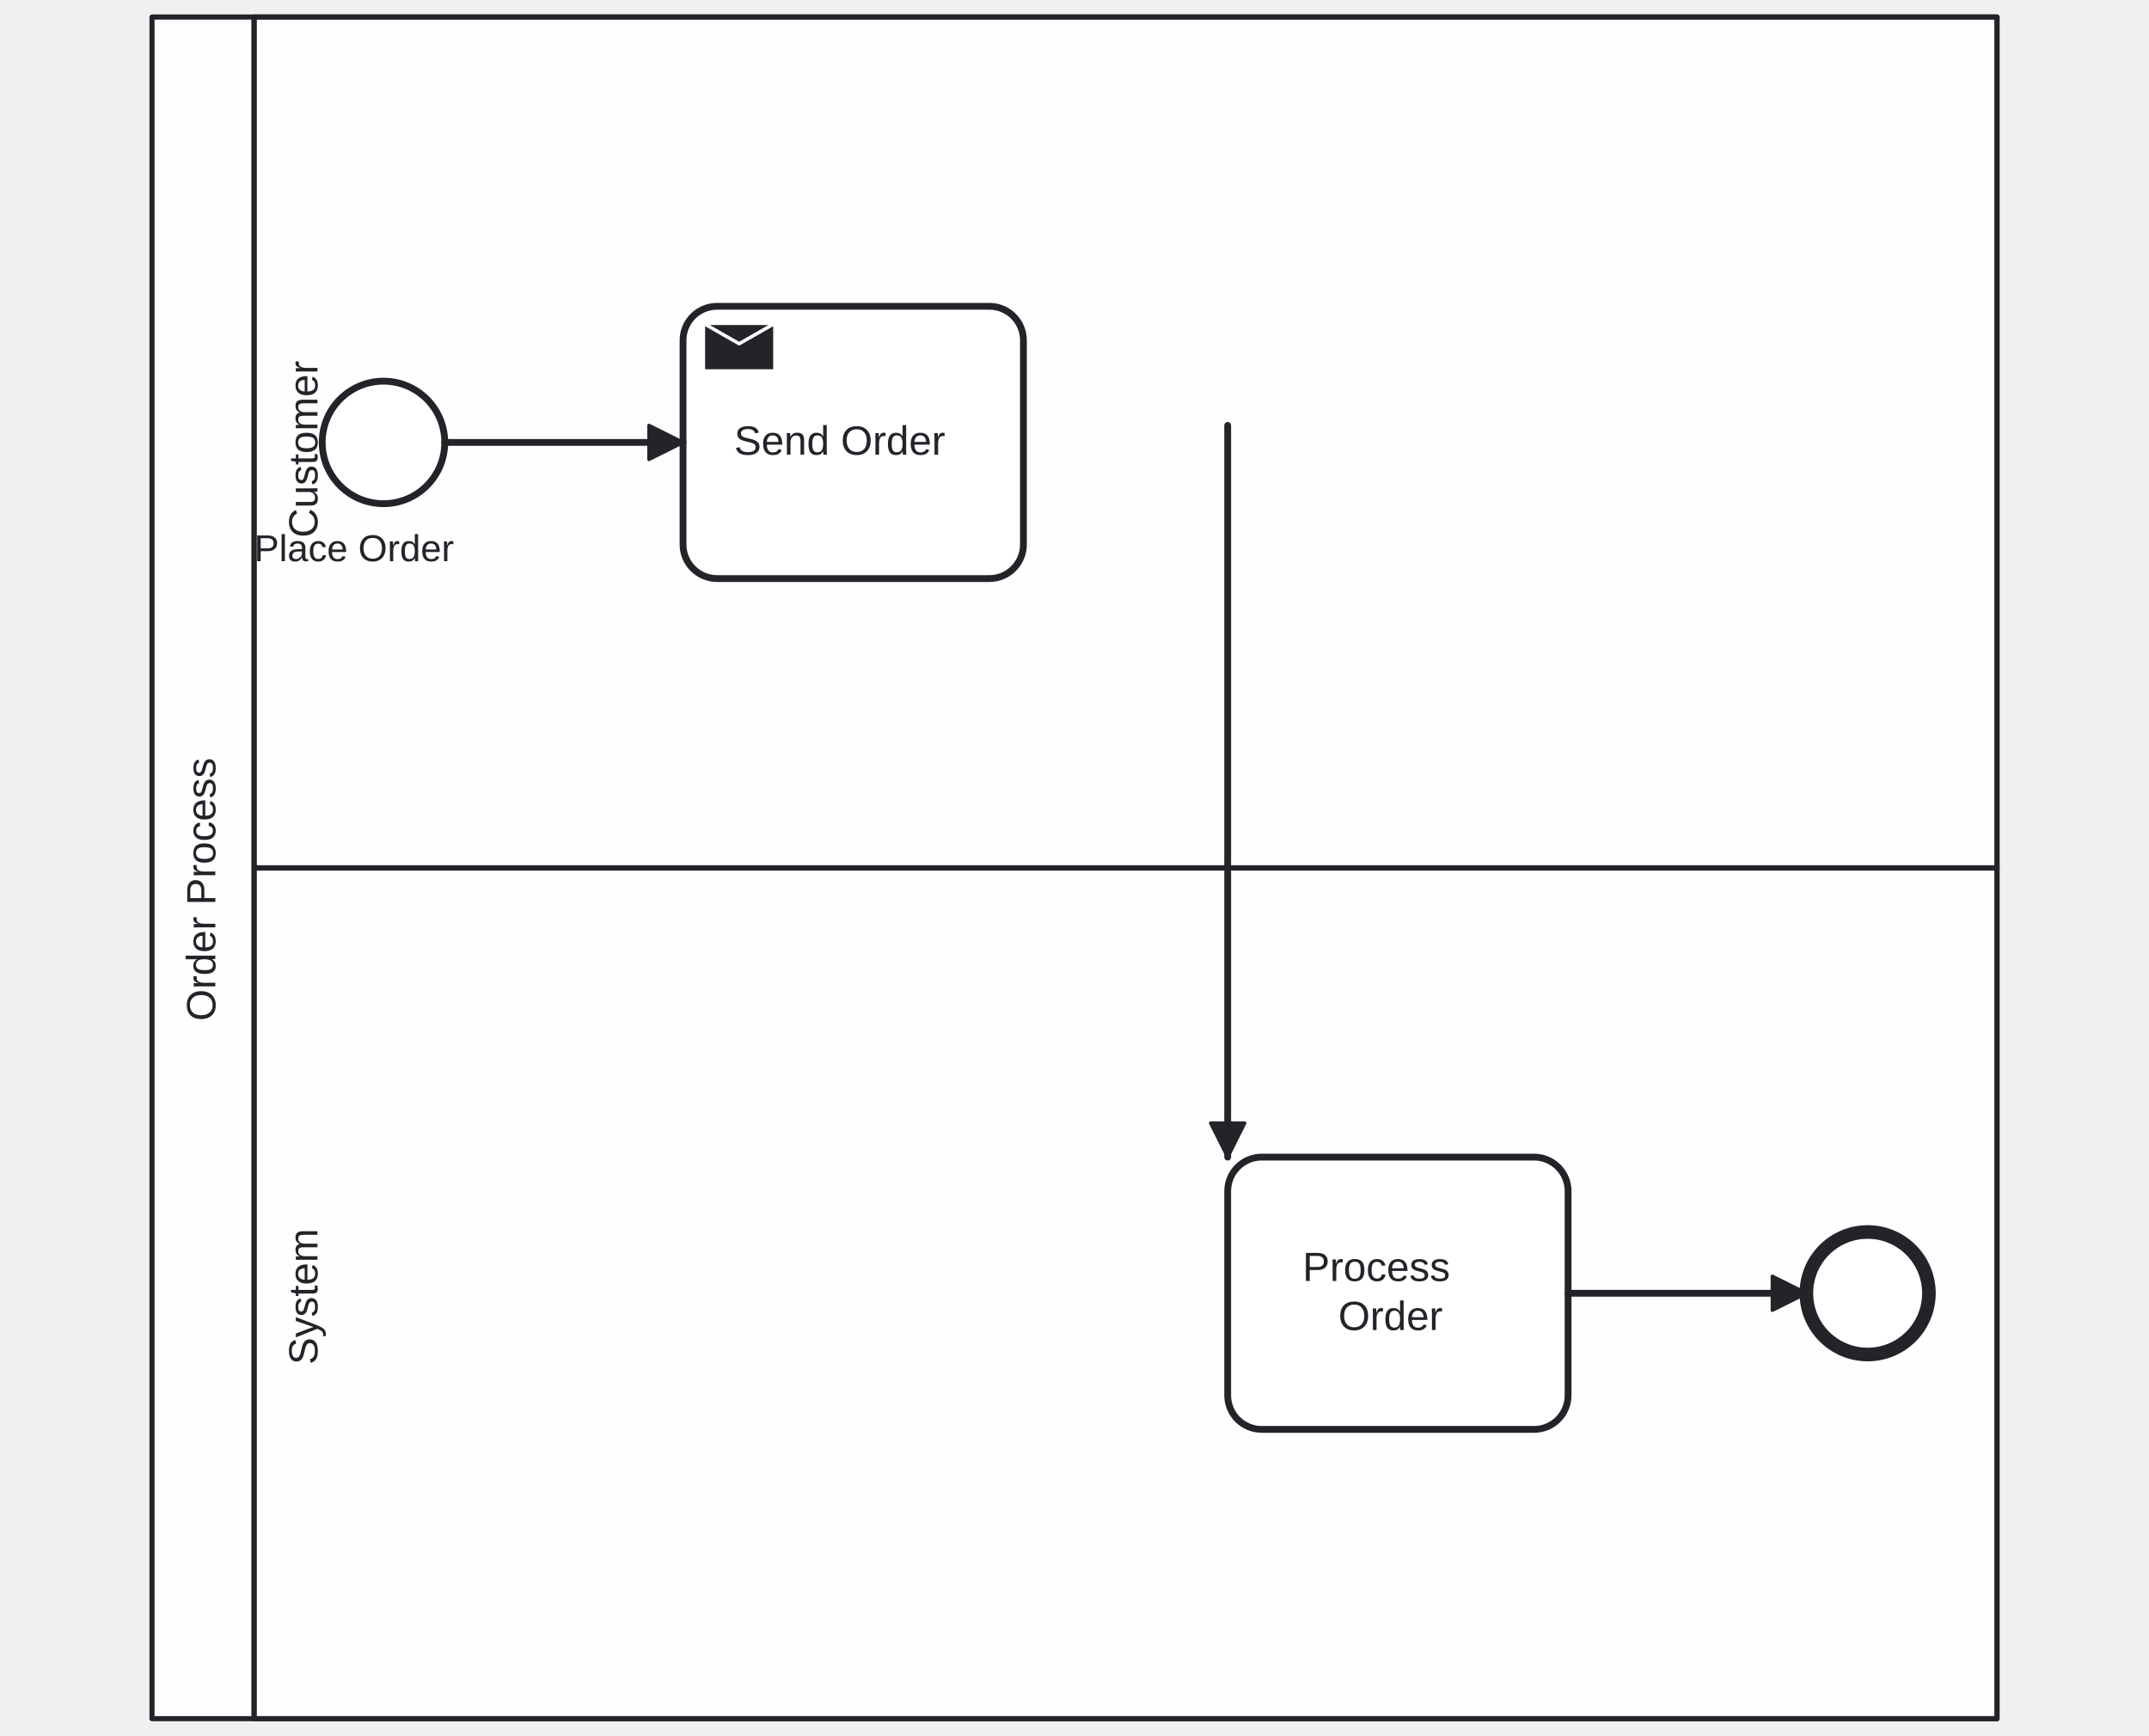
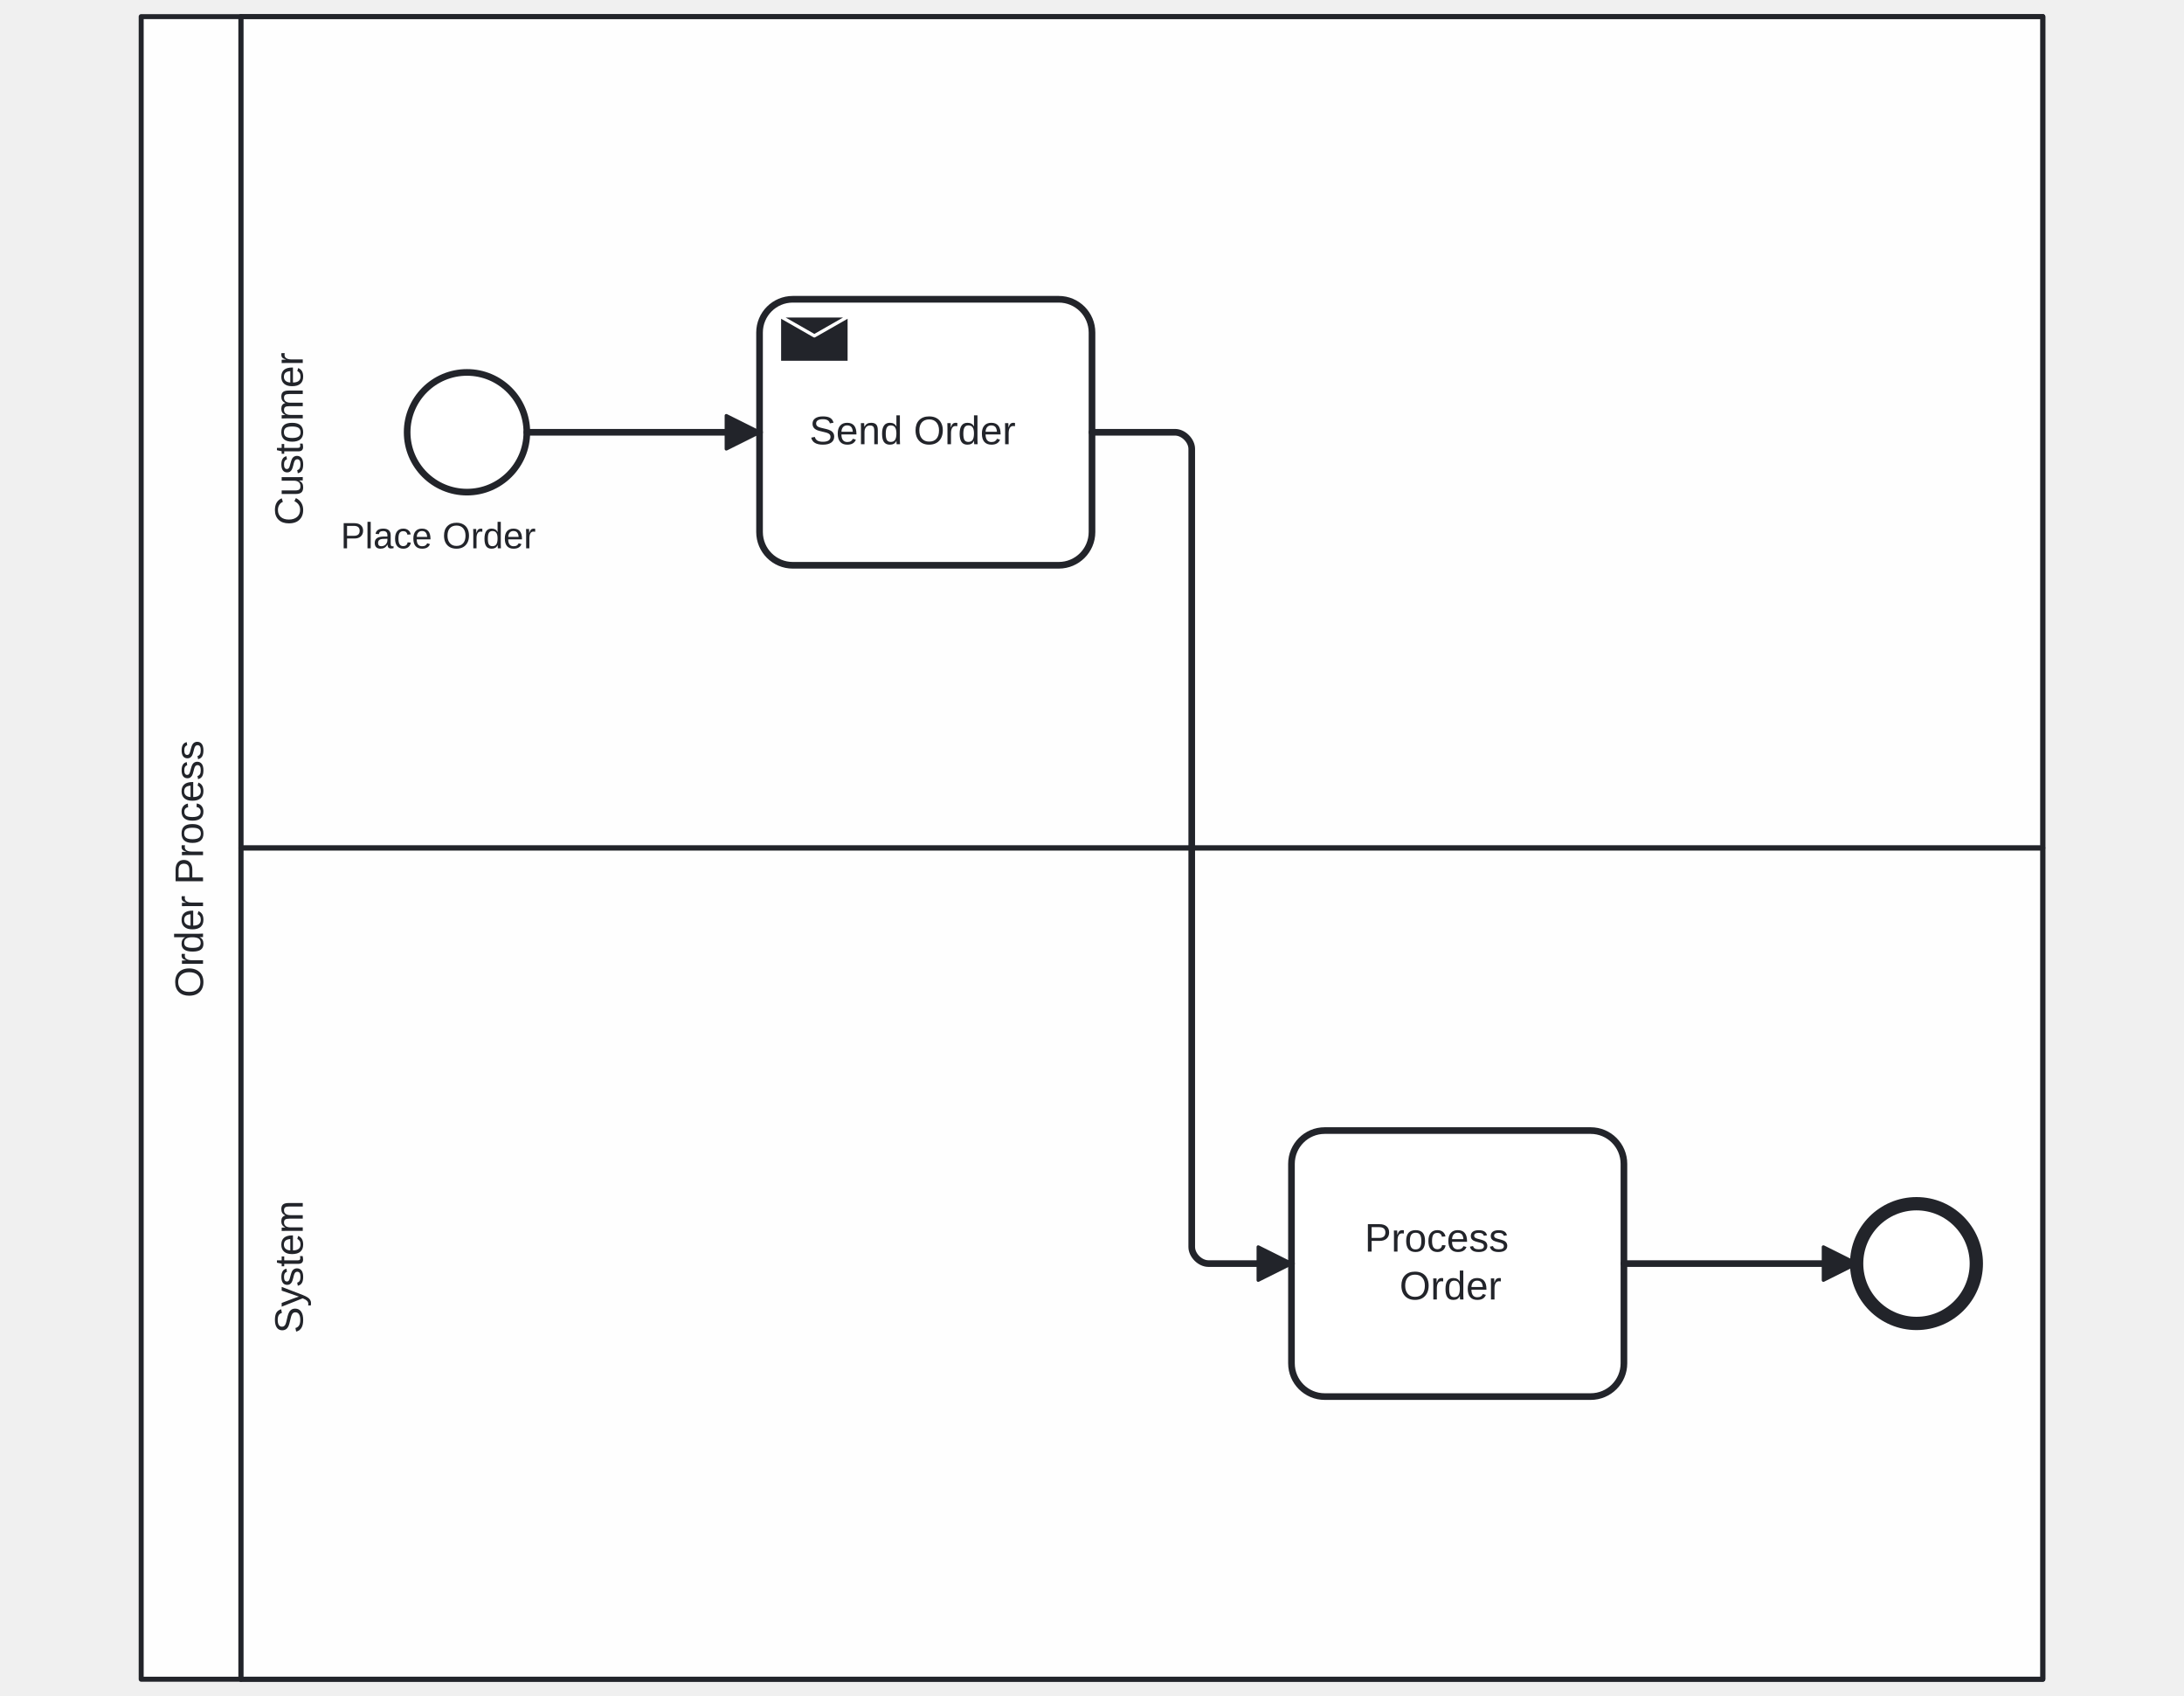
- <svg xmlns="http://www.w3.org/2000/svg" width="739" height="597" viewBox="187 87 552 510" version="1.1">
+ <svg xmlns="http://www.w3.org/2000/svg" width="769" height="597" viewBox="187 87 582 510" version="1.1">
  <g class="djs-group">
    <g class="djs-element djs-shape" data-element-id="Participant_1kju1v4" style="display: block;" transform="translate(192, 92)">
      <g class="djs-visual">
-         <rect x="0" y="0" width="542" height="500" rx="0" ry="0" style="stroke-linecap: round; stroke-linejoin: round; stroke: hsl(225, 10%, 15%); stroke-width: 1.5px; fill: white; fill-opacity: 0.95;" />
+         <rect x="0" y="0" width="572" height="500" rx="0" ry="0" style="stroke-linecap: round; stroke-linejoin: round; stroke: hsl(225, 10%, 15%); stroke-width: 1.5px; fill: white; fill-opacity: 0.95;" />
        <path style="fill: none; stroke-linecap: round; stroke-linejoin: round; stroke: hsl(225, 10%, 15%); stroke-width: 1.5px;" d="M30,0L30,500" />
        <text style="font-family: Arial, sans-serif; font-size: 12px; font-weight: normal; fill: hsl(225, 10%, 15%);" lineHeight="1.2" class="djs-label" transform="matrix(-1.8369701987210297e-16, -1, 1, -1.8369701987210297e-16, 0, 500)">
          <tspan x="205" y="18.6">Order Process</tspan>
        </text>
      </g>
-       <rect x="-5" y="-5" rx="4" width="552" height="510" style="fill: none;" class="djs-outline" />
-       <rect style="fill: none; stroke-opacity: 0; stroke: white; stroke-width: 15px;" class="djs-hit djs-hit-no-move" x="0" y="0" width="542" height="500" />
-       <rect style="fill: none; stroke-opacity: 0; stroke: white; stroke-width: 15px;" class="djs-hit djs-hit-click-stroke" x="0" y="0" width="542" height="500" />
+       <rect x="-5" y="-5" rx="4" width="582" height="510" style="fill: none;" class="djs-outline" />
+       <rect style="fill: none; stroke-opacity: 0; stroke: white; stroke-width: 15px;" class="djs-hit djs-hit-no-move" x="0" y="0" width="572" height="500" />
+       <rect style="fill: none; stroke-opacity: 0; stroke: white; stroke-width: 15px;" class="djs-hit djs-hit-click-stroke" x="0" y="0" width="572" height="500" />
      <rect style="fill: none; stroke-opacity: 0; stroke: white; stroke-width: 15px;" class="djs-hit djs-hit-all" x="0" y="0" width="30" height="500" />
    </g>
    <g class="djs-children">
      <g class="djs-group">
        <g class="djs-element djs-shape" data-element-id="Lane_17acin1" style="display: block;" transform="translate(222, 342)">
          <g class="djs-visual">
-             <rect x="0" y="0" width="512" height="250" rx="0" ry="0" style="stroke-linecap: round; stroke-linejoin: round; stroke: hsl(225, 10%, 15%); stroke-width: 1.5px; fill: white; fill-opacity: 0.25;" />
+             <rect x="0" y="0" width="542" height="250" rx="0" ry="0" style="stroke-linecap: round; stroke-linejoin: round; stroke: hsl(225, 10%, 15%); stroke-width: 1.5px; fill: white; fill-opacity: 0.25;" />
            <text style="font-family: Arial, sans-serif; font-size: 12px; font-weight: normal; fill: hsl(225, 10%, 15%);" lineHeight="1.2" class="djs-label" transform="matrix(-1.8369701987210297e-16, -1, 1, -1.8369701987210297e-16, 0, 250)">
              <tspan x="104" y="18.6">System</tspan>
            </text>
          </g>
-           <rect x="-5" y="-5" rx="4" width="522" height="260" style="fill: none;" class="djs-outline" />
-           <rect style="fill: none; stroke-opacity: 0; stroke: white; stroke-width: 15px;" class="djs-hit djs-hit-no-move" x="0" y="0" width="512" height="250" />
-           <rect style="fill: none; stroke-opacity: 0; stroke: white; stroke-width: 15px;" class="djs-hit djs-hit-click-stroke" x="0" y="0" width="512" height="250" />
+           <rect x="-5" y="-5" rx="4" width="552" height="260" style="fill: none;" class="djs-outline" />
+           <rect style="fill: none; stroke-opacity: 0; stroke: white; stroke-width: 15px;" class="djs-hit djs-hit-no-move" x="0" y="0" width="542" height="250" />
+           <rect style="fill: none; stroke-opacity: 0; stroke: white; stroke-width: 15px;" class="djs-hit djs-hit-click-stroke" x="0" y="0" width="542" height="250" />
          <rect style="fill: none; stroke-opacity: 0; stroke: white; stroke-width: 15px;" class="djs-hit djs-hit-all" x="0" y="0" width="30" height="250" />
        </g>
      </g>
      <g class="djs-group">
        <g class="djs-element djs-shape" data-element-id="Lane_0wqxbtj" style="display: block;" transform="translate(222, 92)">
          <g class="djs-visual">
-             <rect x="0" y="0" width="512" height="250" rx="0" ry="0" style="stroke-linecap: round; stroke-linejoin: round; stroke: hsl(225, 10%, 15%); stroke-width: 1.5px; fill: white; fill-opacity: 0.25;" />
+             <rect x="0" y="0" width="542" height="250" rx="0" ry="0" style="stroke-linecap: round; stroke-linejoin: round; stroke: hsl(225, 10%, 15%); stroke-width: 1.5px; fill: white; fill-opacity: 0.25;" />
            <text style="font-family: Arial, sans-serif; font-size: 12px; font-weight: normal; fill: hsl(225, 10%, 15%);" lineHeight="1.2" class="djs-label" transform="matrix(-1.8369701987210297e-16, -1, 1, -1.8369701987210297e-16, 0, 250)">
              <tspan x="97" y="18.6">Customer</tspan>
            </text>
          </g>
-           <rect x="-5" y="-5" rx="4" width="522" height="260" style="fill: none;" class="djs-outline" />
-           <rect style="fill: none; stroke-opacity: 0; stroke: white; stroke-width: 15px;" class="djs-hit djs-hit-no-move" x="0" y="0" width="512" height="250" />
-           <rect style="fill: none; stroke-opacity: 0; stroke: white; stroke-width: 15px;" class="djs-hit djs-hit-click-stroke" x="0" y="0" width="512" height="250" />
+           <rect x="-5" y="-5" rx="4" width="552" height="260" style="fill: none;" class="djs-outline" />
+           <rect style="fill: none; stroke-opacity: 0; stroke: white; stroke-width: 15px;" class="djs-hit djs-hit-no-move" x="0" y="0" width="542" height="250" />
+           <rect style="fill: none; stroke-opacity: 0; stroke: white; stroke-width: 15px;" class="djs-hit djs-hit-click-stroke" x="0" y="0" width="542" height="250" />
          <rect style="fill: none; stroke-opacity: 0; stroke: white; stroke-width: 15px;" class="djs-hit djs-hit-all" x="0" y="0" width="30" height="250" />
        </g>
      </g>
      <g class="djs-group">
-         <g class="djs-element djs-shape" data-element-id="Event_0rkf2lz" style="display: block;" transform="translate(242, 199)">
+         <g class="djs-element djs-shape" data-element-id="Event_0rkf2lz" style="display: block;" transform="translate(272, 199)">
          <g class="djs-visual">
            <circle cx="18" cy="18" r="18" style="stroke-linecap: round; stroke-linejoin: round; stroke: hsl(225, 10%, 15%); stroke-width: 2px; fill: white; fill-opacity: 0.95;" />
          </g>
          <rect style="fill: none; stroke-opacity: 0; stroke: white; stroke-width: 15px;" class="djs-hit djs-hit-all" x="0" y="0" width="36" height="36" />
          <circle cx="18" cy="18" r="23" style="fill: none;" class="djs-outline" />
        </g>
      </g>
      <g class="djs-group">
-         <g class="djs-element djs-shape" data-element-id="Activity_0umkpno" style="display: block;" transform="translate(348, 177)">
+         <g class="djs-element djs-shape" data-element-id="Activity_0umkpno" style="display: block;" transform="translate(378, 177)">
          <g class="djs-visual">
            <rect x="0" y="0" width="100" height="80" rx="10" ry="10" style="stroke-linecap: round; stroke-linejoin: round; stroke: hsl(225, 10%, 15%); stroke-width: 2px; fill: white; fill-opacity: 0.95;" />
            <text style="font-family: Arial, sans-serif; font-size: 12px; font-weight: normal; fill: hsl(225, 10%, 15%);" lineHeight="1.2" class="djs-label">
              <tspan x="15" y="43.6">Send Order</tspan>
            </text>
            <path style="fill: hsl(225, 10%, 15%); stroke-linecap: round; stroke-linejoin: round; stroke: white; stroke-width: 1px;" d="m 5.985,4.998 l 0,14 l 21,0 l 0,-14 z l 10.5,6 l 10.5,-6" />
          </g>
          <rect style="fill: none; stroke-opacity: 0; stroke: white; stroke-width: 15px;" class="djs-hit djs-hit-all" x="0" y="0" width="100" height="80" />
          <rect x="-5" y="-5" rx="14" width="110" height="90" style="fill: none;" class="djs-outline" />
        </g>
      </g>
      <g class="djs-group">
-         <g class="djs-element djs-shape" data-element-id="Activity_1mlpqg7" style="display: block;" transform="translate(508, 427)">
+         <g class="djs-element djs-shape" data-element-id="Activity_1mlpqg7" style="display: block;" transform="translate(538, 427)">
          <g class="djs-visual">
            <rect x="0" y="0" width="100" height="80" rx="10" ry="10" style="stroke-linecap: round; stroke-linejoin: round; stroke: hsl(225, 10%, 15%); stroke-width: 2px; fill: white; fill-opacity: 0.95;" />
            <text style="font-family: Arial, sans-serif; font-size: 12px; font-weight: normal; fill: hsl(225, 10%, 15%);" lineHeight="1.2" class="djs-label">
              <tspan x="22" y="36.4">Process </tspan>
              <tspan x="32.5" y="50.8">Order</tspan>
            </text>
          </g>
          <rect style="fill: none; stroke-opacity: 0; stroke: white; stroke-width: 15px;" class="djs-hit djs-hit-all" x="0" y="0" width="100" height="80" />
          <rect x="-5" y="-5" rx="14" width="110" height="90" style="fill: none;" class="djs-outline" />
        </g>
      </g>
      <g class="djs-group">
-         <g class="djs-element djs-shape" data-element-id="Event_0qsv9hq" style="display: block;" transform="translate(678, 449)">
+         <g class="djs-element djs-shape" data-element-id="Event_0qsv9hq" style="display: block;" transform="translate(708, 449)">
          <g class="djs-visual">
            <circle cx="18" cy="18" r="18" style="stroke-linecap: round; stroke-linejoin: round; stroke: hsl(225, 10%, 15%); stroke-width: 4px; fill: white; fill-opacity: 0.95;" />
          </g>
          <rect style="fill: none; stroke-opacity: 0; stroke: white; stroke-width: 15px;" class="djs-hit djs-hit-all" x="0" y="0" width="36" height="36" />
          <circle cx="18" cy="18" r="24" style="fill: none;" class="djs-outline" />
        </g>
      </g>
      <g class="djs-group">
        <g class="djs-element djs-connection" data-element-id="Flow_1pda693" style="display: block;">
          <g class="djs-visual">
            <defs>
-               <marker id="marker-dy65gdxy1tggexl5ockjaok1g" viewBox="0 0 20 20" refX="11" refY="10" markerWidth="10" markerHeight="10" orient="auto">
+               <marker id="marker-a10oi8vf97pq7prf1nng90no5" viewBox="0 0 20 20" refX="11" refY="10" markerWidth="10" markerHeight="10" orient="auto">
                <path d="M 1 5 L 11 10 L 1 15 Z" style="stroke-linecap: round; stroke-linejoin: round; stroke: hsl(225, 10%, 15%); stroke-width: 1px; fill: hsl(225, 10%, 15%);" />
              </marker>
            </defs>
-             <path style="fill: none; stroke-linecap: round; stroke-linejoin: round; stroke: hsl(225, 10%, 15%); stroke-width: 2px; marker-end: url(#marker-dy65gdxy1tggexl5ockjaok1g);" data-corner-radius="5" d="M508,212L508,427" />
+             <path style="fill: none; stroke-linecap: round; stroke-linejoin: round; stroke: hsl(225, 10%, 15%); stroke-width: 2px; marker-end: url(#marker-a10oi8vf97pq7prf1nng90no5);" data-corner-radius="5" d="M478,217L503,217C505.5,217,508,219.5,508,222L508,462C508,464.5,510.5,467,513,467L538,467" />
          </g>
-           <path d="M508,212L508,427" style="fill: none; stroke-opacity: 0; stroke: white; stroke-width: 15px;" class="djs-hit djs-hit-stroke" />
-           <rect x="503" y="207" rx="4" width="10" height="225" style="fill: none;" class="djs-outline" />
+           <path d="M478,217L508,217L508,467L538,467" style="fill: none; stroke-opacity: 0; stroke: white; stroke-width: 15px;" class="djs-hit djs-hit-stroke" />
+           <rect x="473" y="212" rx="4" width="70" height="260" style="fill: none;" class="djs-outline" />
        </g>
      </g>
      <g class="djs-group">
        <g class="djs-element djs-connection" data-element-id="Flow_0b8esdu" style="display: block;">
          <g class="djs-visual">
            <defs>
-               <marker id="marker-441oob5d2qg2yrvy3xrr30kex" viewBox="0 0 20 20" refX="11" refY="10" markerWidth="10" markerHeight="10" orient="auto">
+               <marker id="marker-a1rzufp616d6g31irf894oi20" viewBox="0 0 20 20" refX="11" refY="10" markerWidth="10" markerHeight="10" orient="auto">
                <path d="M 1 5 L 11 10 L 1 15 Z" style="stroke-linecap: round; stroke-linejoin: round; stroke: hsl(225, 10%, 15%); stroke-width: 1px; fill: hsl(225, 10%, 15%);" />
              </marker>
            </defs>
-             <path style="fill: none; stroke-linecap: round; stroke-linejoin: round; stroke: hsl(225, 10%, 15%); stroke-width: 2px; marker-end: url(#marker-441oob5d2qg2yrvy3xrr30kex);" data-corner-radius="5" d="M278,217L348,217" />
+             <path style="fill: none; stroke-linecap: round; stroke-linejoin: round; stroke: hsl(225, 10%, 15%); stroke-width: 2px; marker-end: url(#marker-a1rzufp616d6g31irf894oi20);" data-corner-radius="5" d="M308,217L378,217" />
          </g>
-           <path d="M278,217L348,217" style="fill: none; stroke-opacity: 0; stroke: white; stroke-width: 15px;" class="djs-hit djs-hit-stroke" />
-           <rect x="273" y="212" rx="4" width="80" height="10" style="fill: none;" class="djs-outline" />
+           <path d="M308,217L378,217" style="fill: none; stroke-opacity: 0; stroke: white; stroke-width: 15px;" class="djs-hit djs-hit-stroke" />
+           <rect x="303" y="212" rx="4" width="80" height="10" style="fill: none;" class="djs-outline" />
        </g>
      </g>
      <g class="djs-group">
        <g class="djs-element djs-connection" data-element-id="Flow_1g120lj" style="display: block;">
          <g class="djs-visual">
            <defs>
-               <marker id="marker-ek4yu5aixrvgu7ymsemh13tpc" viewBox="0 0 20 20" refX="11" refY="10" markerWidth="10" markerHeight="10" orient="auto">
+               <marker id="marker-7x7zfgo4s4rbcgwu5t4cqmind" viewBox="0 0 20 20" refX="11" refY="10" markerWidth="10" markerHeight="10" orient="auto">
                <path d="M 1 5 L 11 10 L 1 15 Z" style="stroke-linecap: round; stroke-linejoin: round; stroke: hsl(225, 10%, 15%); stroke-width: 1px; fill: hsl(225, 10%, 15%);" />
              </marker>
            </defs>
-             <path style="fill: none; stroke-linecap: round; stroke-linejoin: round; stroke: hsl(225, 10%, 15%); stroke-width: 2px; marker-end: url(#marker-ek4yu5aixrvgu7ymsemh13tpc);" data-corner-radius="5" d="M608,467L678,467" />
+             <path style="fill: none; stroke-linecap: round; stroke-linejoin: round; stroke: hsl(225, 10%, 15%); stroke-width: 2px; marker-end: url(#marker-7x7zfgo4s4rbcgwu5t4cqmind);" data-corner-radius="5" d="M638,467L708,467" />
          </g>
-           <path d="M608,467L678,467" style="fill: none; stroke-opacity: 0; stroke: white; stroke-width: 15px;" class="djs-hit djs-hit-stroke" />
-           <rect x="603" y="462" rx="4" width="80" height="10" style="fill: none;" class="djs-outline" />
+           <path d="M638,467L708,467" style="fill: none; stroke-opacity: 0; stroke: white; stroke-width: 15px;" class="djs-hit djs-hit-stroke" />
+           <rect x="633" y="462" rx="4" width="80" height="10" style="fill: none;" class="djs-outline" />
        </g>
      </g>
    </g>
  </g>
  <g class="djs-group">
-     <g class="djs-element djs-shape" data-element-id="Event_0rkf2lz_label" style="display: block;" transform="translate(222, 242)">
+     <g class="djs-element djs-shape" data-element-id="Event_0rkf2lz_label" style="display: block;" transform="translate(252, 242)">
      <g class="djs-visual">
        <text style="font-family: Arial, sans-serif; font-size: 11px; font-weight: normal; fill: hsl(225, 10%, 15%);" lineHeight="1.2" class="djs-label">
          <tspan x="0" y="9.9">Place Order</tspan>
        </text>
      </g>
      <rect style="fill: none; stroke-opacity: 0; stroke: white; stroke-width: 15px;" class="djs-hit djs-hit-all" x="0" y="0" width="77" height="14" />
      <rect x="-5" y="-5" rx="4" width="87" height="24" style="fill: none;" class="djs-outline" />
    </g>
  </g>
</svg>
